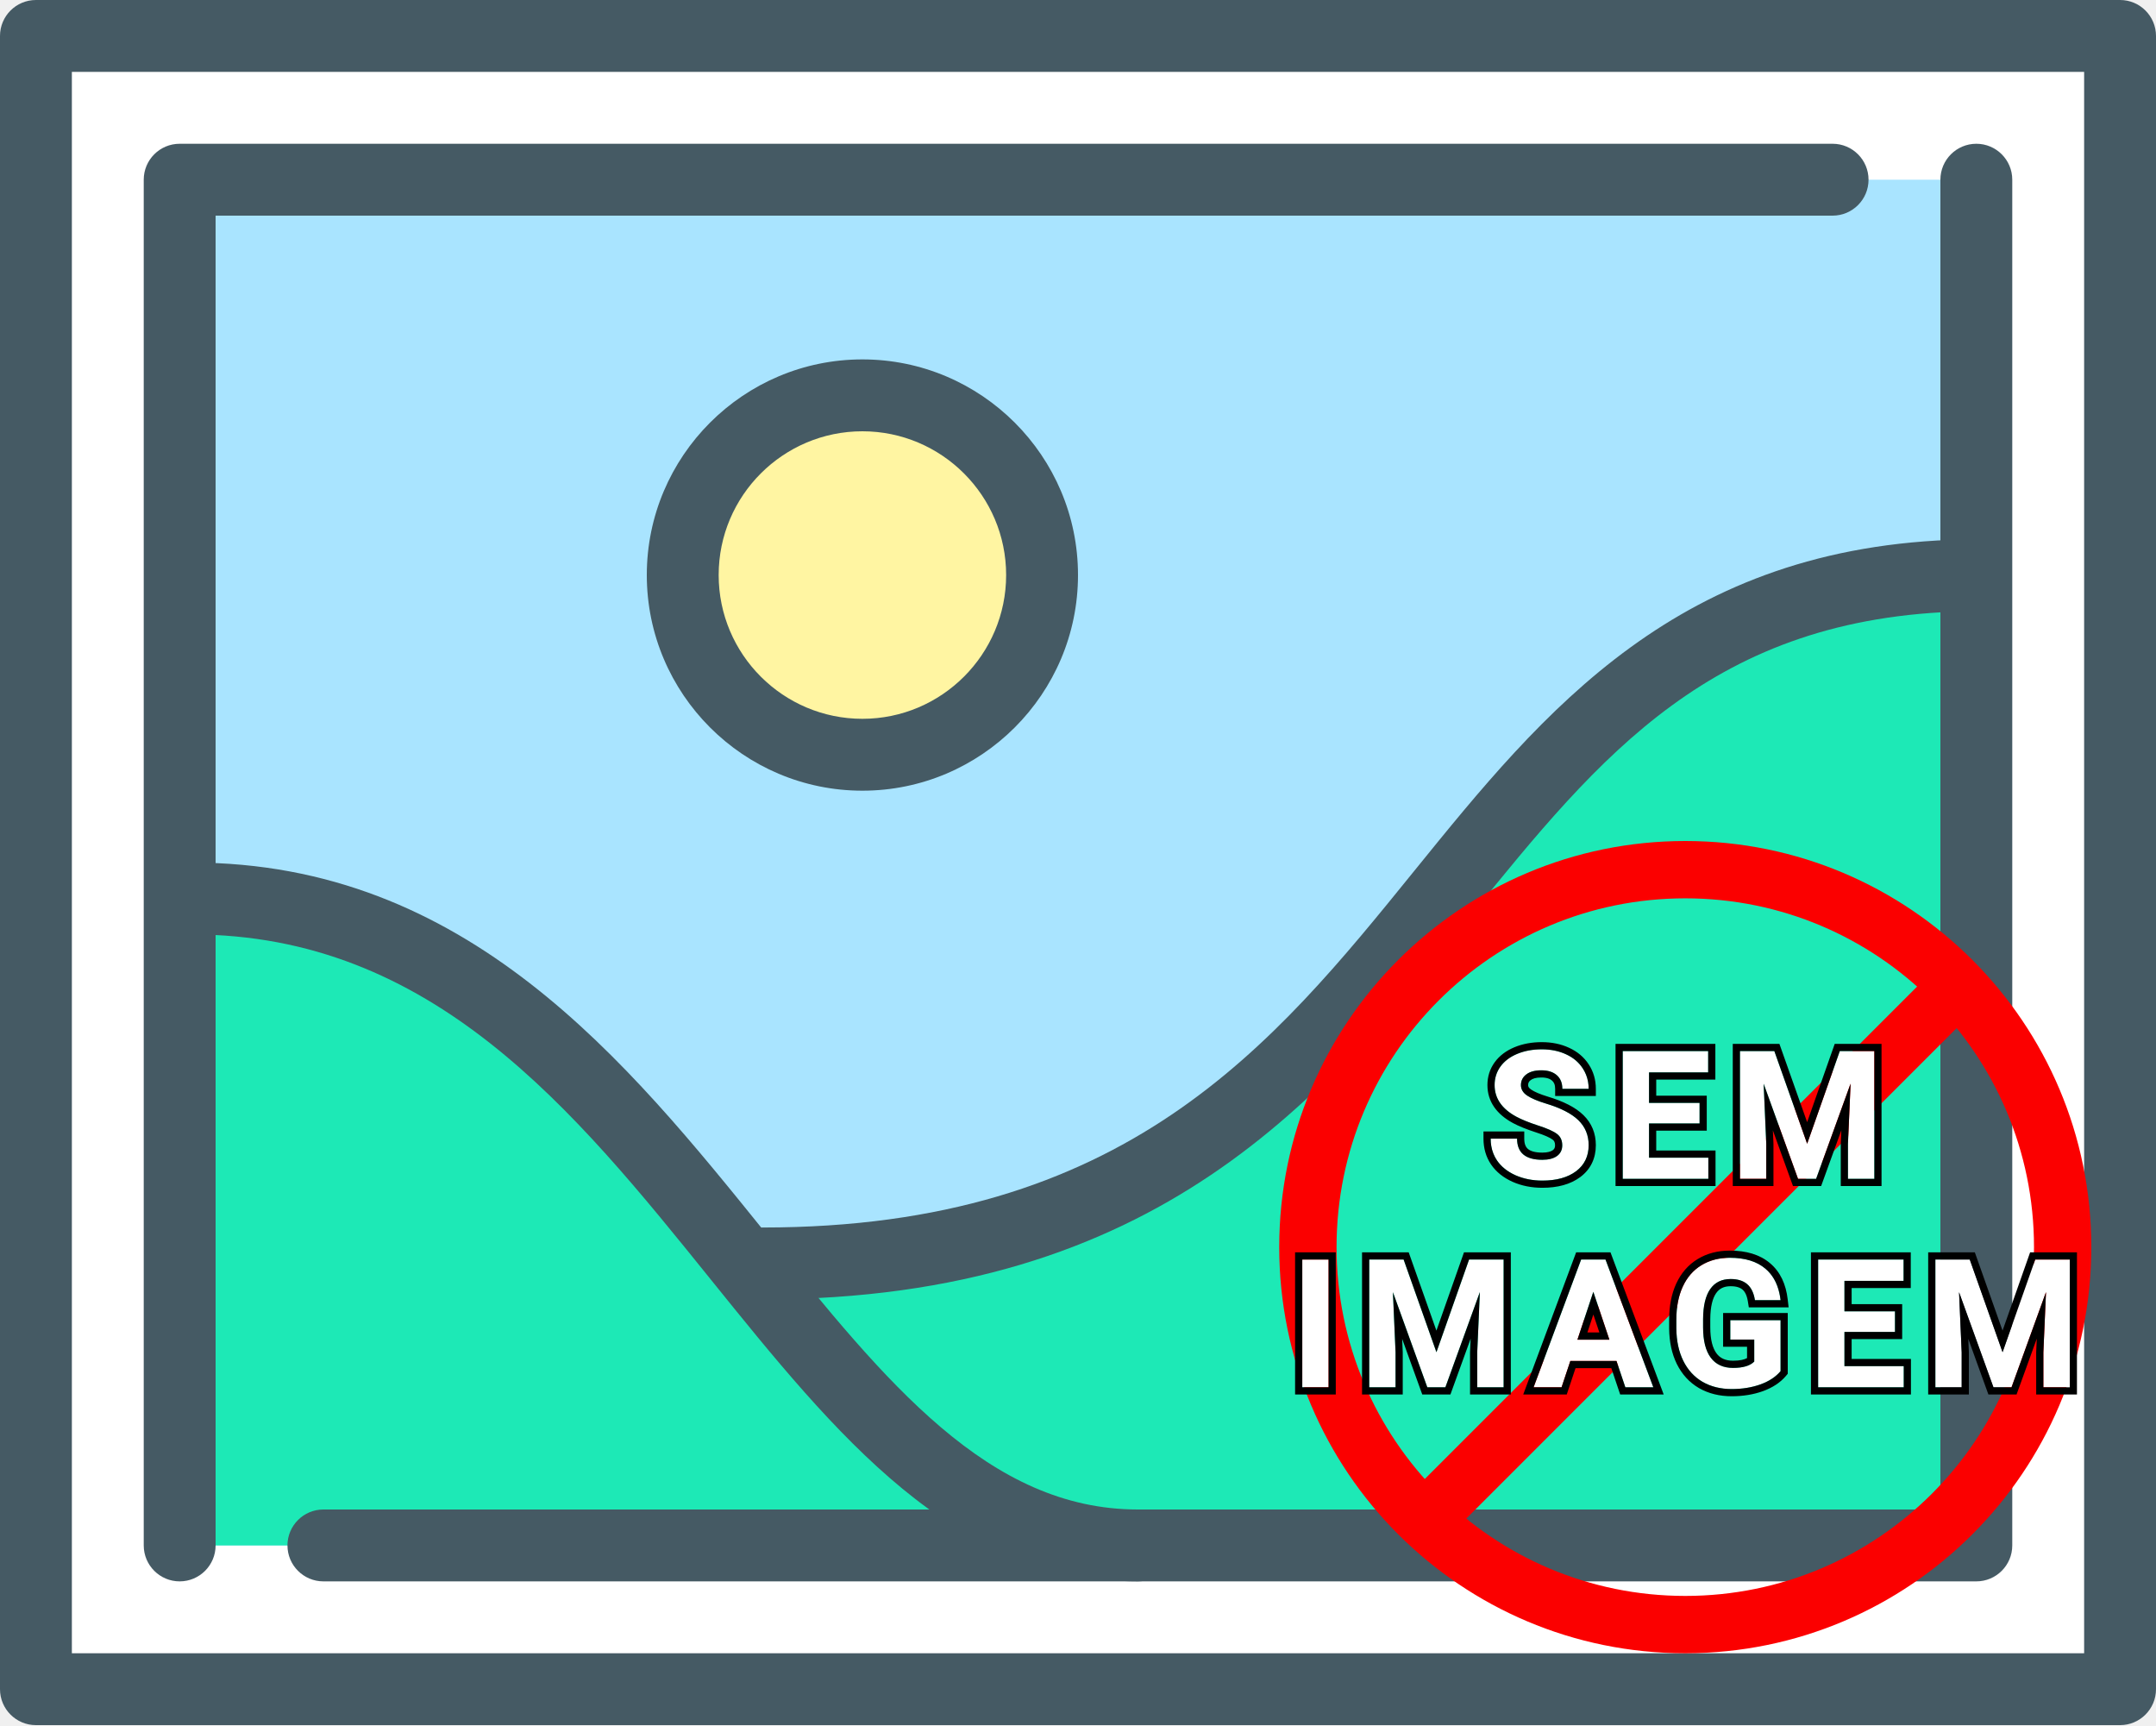
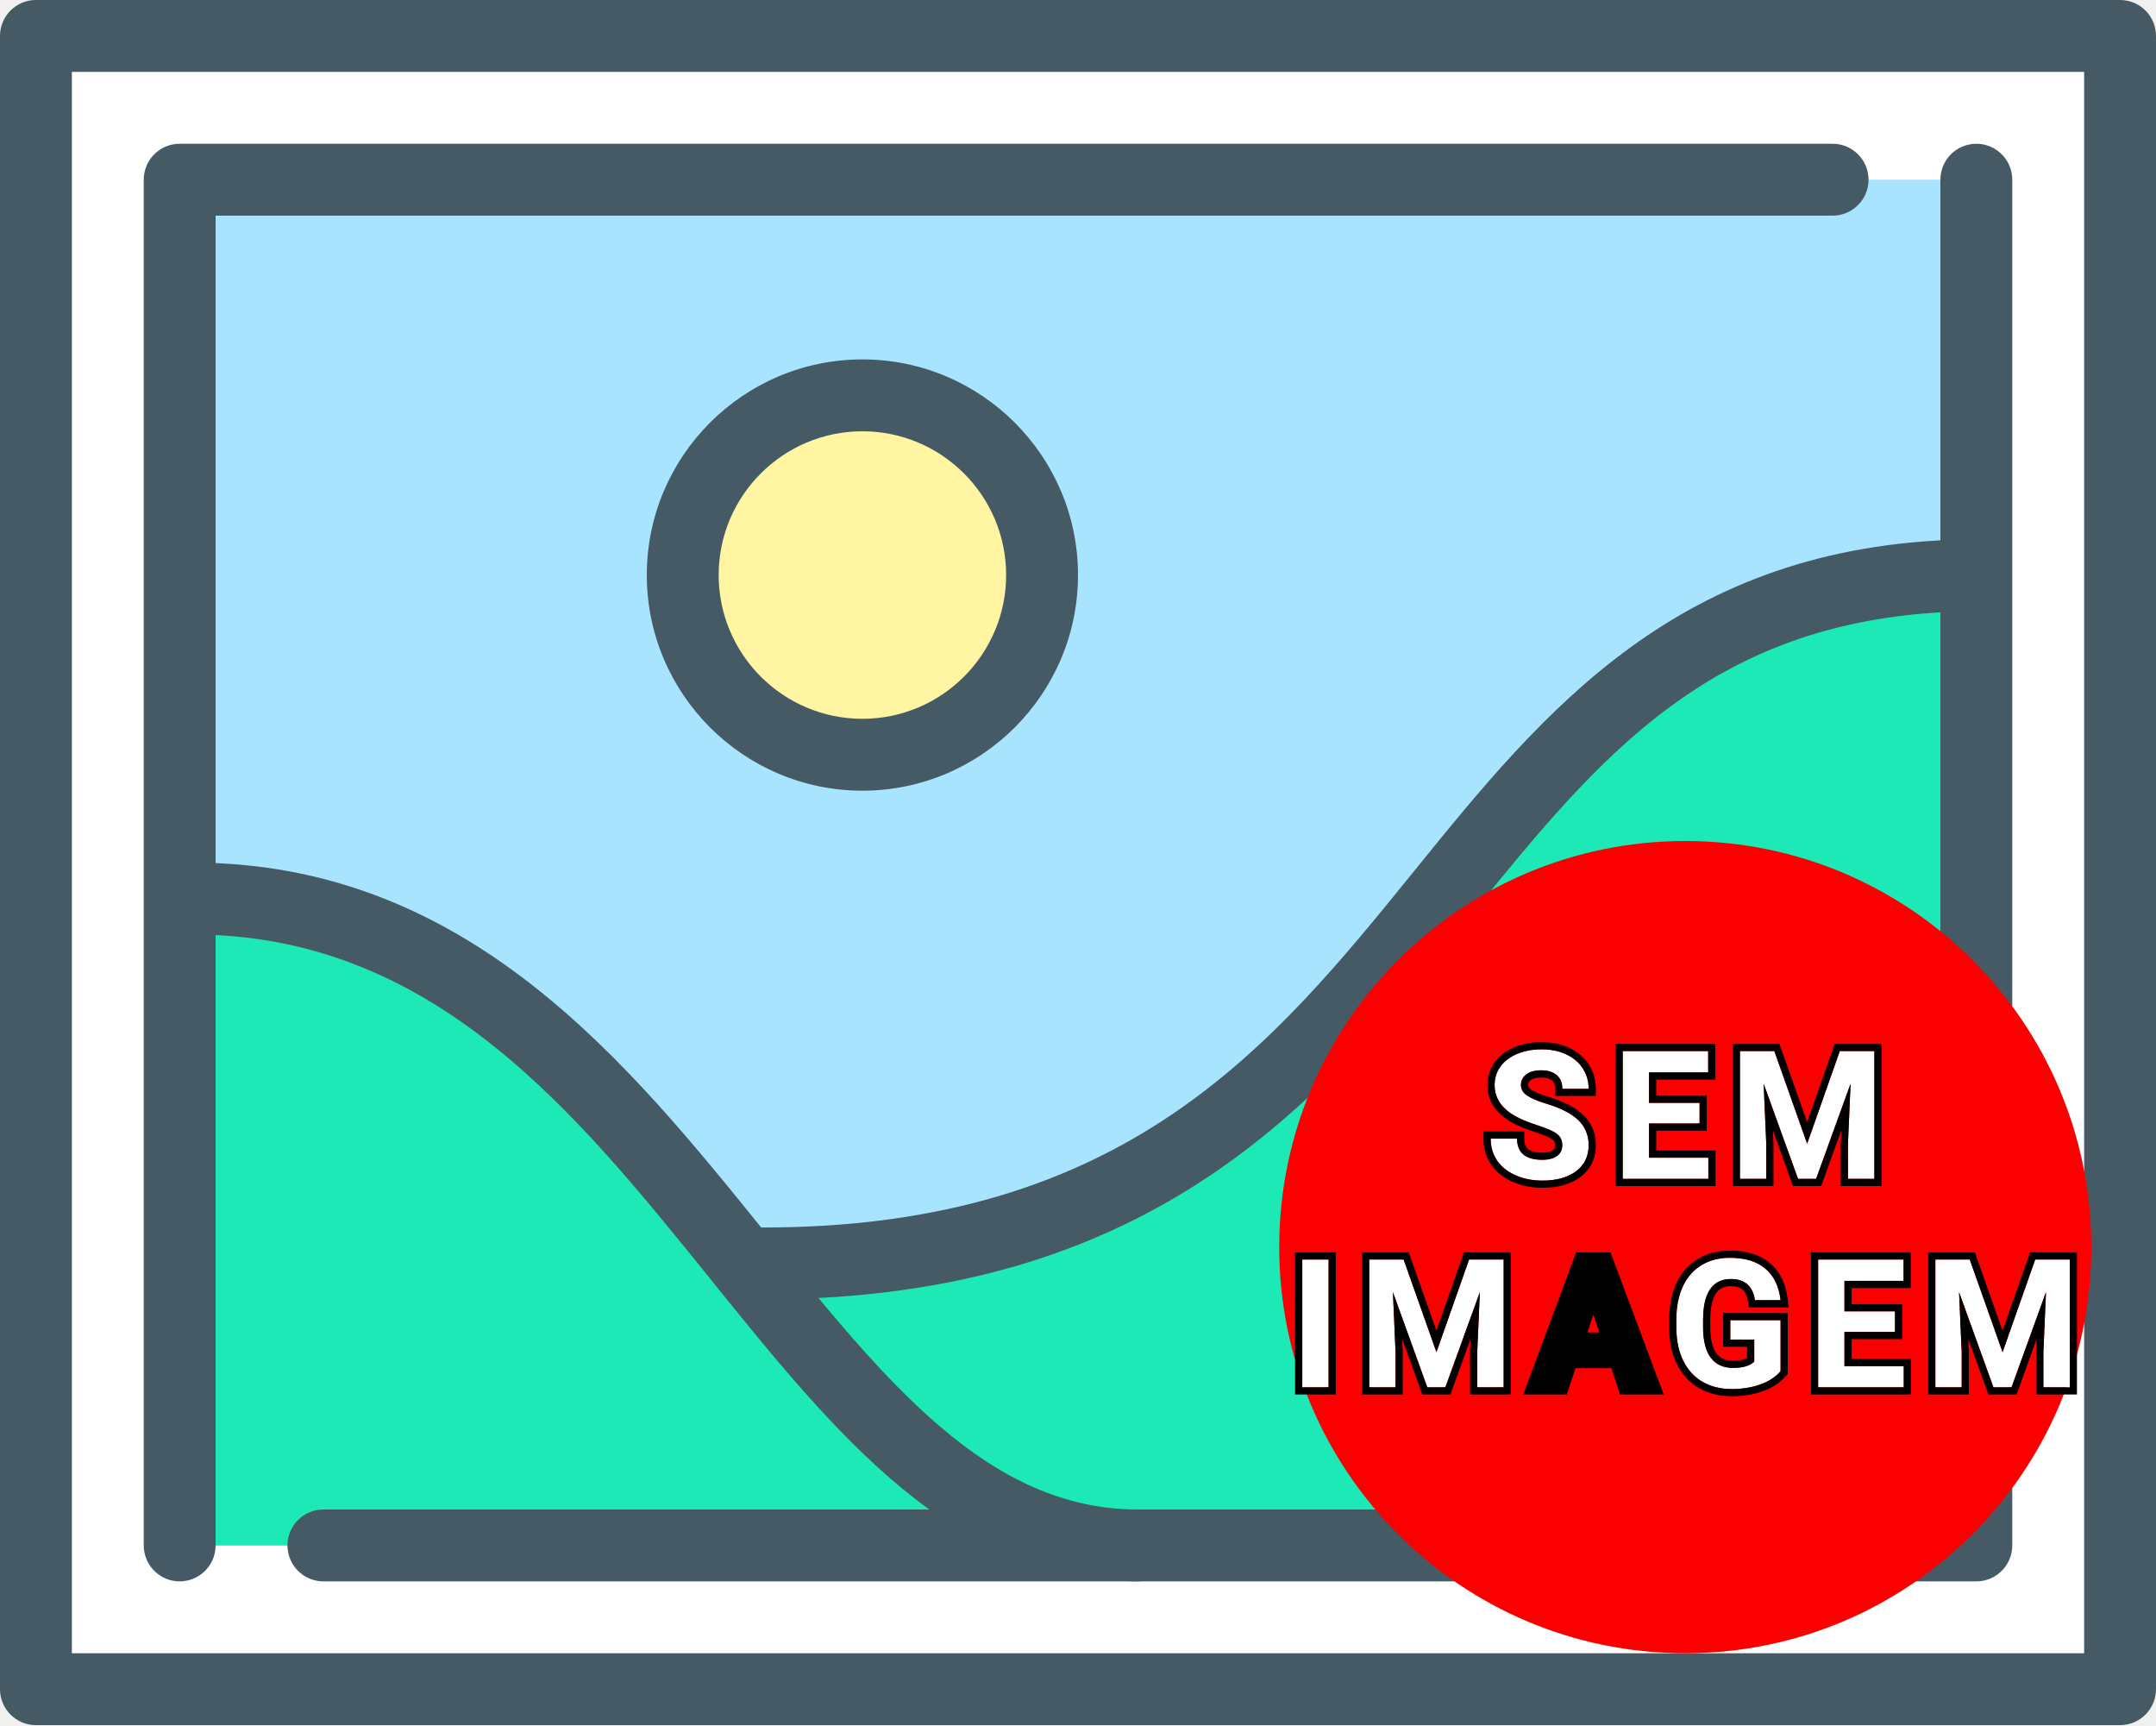
<svg xmlns="http://www.w3.org/2000/svg" width="300" height="240" viewBox="0 0 300 240" fill="none">
  <path d="M295 5H5V235H295V5Z" fill="white" />
  <path d="M295 240H5C2.24 240 0 237.76 0 235V5C0 2.24 2.24 0 5 0H295C297.76 0 300 2.24 300 5V235C300 237.76 297.76 240 295 240ZM10 230H290V10H10V230Z" fill="#455A64" />
  <path d="M275 25H25V215H275V25Z" fill="#A9E4FF" />
  <path d="M275 80.25L274.77 80.26C196.56 80.26 204.37 175.72 102.57 175.72C81.79 150.28 65.53 125 26.66 125L25 215H275C275 215 276.12 80.19 275 80.25Z" fill="#1DE9B6" />
  <path d="M275 220H45C42.24 220 40 217.76 40 215C40 212.24 42.24 210 45 210H270V25C270 22.24 272.24 20 275 20C277.76 20 280 22.24 280 25V215C280 217.76 277.76 220 275 220Z" fill="#455A64" />
  <path d="M25 220C22.24 220 20 217.76 20 215V25C20 22.24 22.24 20 25 20H255C257.76 20 260 22.24 260 25C260 27.76 257.76 30 255 30H30V215C30 217.76 27.76 220 25 220Z" fill="#455A64" />
  <path d="M158.34 220C132.77 220 116.34 199.62 98.94 178.05C79.89 154.42 60.19 130 26.66 130C23.9 130 21.66 127.76 21.66 125C21.66 122.24 23.9 120 26.66 120C64.98 120 87.16 147.51 106.73 171.78C123.27 192.29 137.55 210 158.34 210C161.1 210 163.34 212.24 163.34 215C163.34 217.76 161.1 220 158.34 220Z" fill="#455A64" />
  <path d="M106.12 180.77C103.36 180.77 101.12 178.53 101.12 175.77C101.12 173.01 103.36 170.77 106.12 170.77C156.59 170.77 177.05 145.53 196.82 121.12C214.83 98.89 233.46 75.91 273.24 75.05C276.03 74.95 278.29 77.19 278.35 79.94C278.41 82.7 276.22 84.99 273.46 85.05C238.32 85.8 222.69 105.09 204.6 127.42C184.34 152.42 161.37 180.77 106.12 180.77Z" fill="#455A64" />
  <path d="M120 105C133.807 105 145 93.807 145 80C145 66.193 133.807 55 120 55C106.193 55 95 66.193 95 80C95 93.807 106.193 105 120 105Z" fill="#FFF5A2" />
  <path d="M120 110C103.46 110 90 96.54 90 80C90 63.46 103.46 50 120 50C136.54 50 150 63.46 150 80C150 96.54 136.54 110 120 110ZM120 60C108.97 60 100 68.97 100 80C100 91.03 108.97 100 120 100C131.03 100 140 91.03 140 80C140 68.97 131.03 60 120 60Z" fill="#455A64" />
-   <path fill-rule="evenodd" clip-rule="evenodd" d="M185.976 173.5C185.976 200.299 207.701 222.024 234.5 222.024C261.299 222.024 283.024 200.299 283.024 173.5C283.024 146.701 261.299 124.976 234.5 124.976C207.701 124.976 185.976 146.701 185.976 173.5ZM178 173.5C178 204.704 203.296 230 234.5 230C265.704 230 291 204.704 291 173.5C291 142.296 265.704 117 234.5 117C203.296 117 178 142.296 178 173.5Z" fill="#FB0000" />
-   <path fill-rule="evenodd" clip-rule="evenodd" d="M196.45 207.561L268.4 135.612L274.04 141.252L202.091 213.202L196.45 207.561Z" fill="#FB0000" />
+   <path fillRule="evenodd" clipRule="evenodd" d="M185.976 173.5C185.976 200.299 207.701 222.024 234.5 222.024C261.299 222.024 283.024 200.299 283.024 173.5C283.024 146.701 261.299 124.976 234.5 124.976C207.701 124.976 185.976 146.701 185.976 173.5ZM178 173.5C178 204.704 203.296 230 234.5 230C265.704 230 291 204.704 291 173.5C291 142.296 265.704 117 234.5 117C203.296 117 178 142.296 178 173.5Z" fill="#FB0000" />
+   <path fillRule="evenodd" clipRule="evenodd" d="M196.45 207.561L268.4 135.612L274.04 141.252L202.091 213.202L196.45 207.561Z" fill="#FB0000" />
  <path d="M217.382 159.337C217.382 158.645 217.138 158.116 216.649 157.75C216.161 157.376 215.282 156.985 214.013 156.578C212.743 156.163 211.738 155.756 210.998 155.357C208.979 154.267 207.97 152.798 207.97 150.951C207.97 149.99 208.239 149.136 208.776 148.387C209.321 147.63 210.098 147.04 211.107 146.617C212.125 146.194 213.264 145.982 214.525 145.982C215.795 145.982 216.926 146.214 217.919 146.678C218.912 147.134 219.681 147.781 220.226 148.619C220.779 149.457 221.056 150.41 221.056 151.476H217.394C217.394 150.662 217.138 150.031 216.625 149.583C216.112 149.128 215.392 148.9 214.464 148.9C213.569 148.9 212.873 149.091 212.377 149.474C211.881 149.848 211.632 150.344 211.632 150.963C211.632 151.541 211.921 152.025 212.499 152.416C213.085 152.806 213.944 153.172 215.075 153.514C217.158 154.141 218.676 154.918 219.628 155.846C220.58 156.773 221.056 157.929 221.056 159.312C221.056 160.851 220.474 162.059 219.311 162.938C218.147 163.809 216.58 164.244 214.611 164.244C213.244 164.244 211.999 163.996 210.875 163.5C209.752 162.995 208.894 162.307 208.3 161.437C207.714 160.566 207.421 159.557 207.421 158.409H211.095C211.095 160.37 212.267 161.351 214.611 161.351C215.482 161.351 216.161 161.176 216.649 160.826C217.138 160.468 217.382 159.972 217.382 159.337Z" fill="white" />
  <path d="M236.49 156.297H229.458V161.058H237.71V164H225.796V146.227H237.686V149.193H229.458V153.429H236.49V156.297Z" fill="white" />
  <path d="M246.894 146.227L251.459 159.117L256 146.227H260.81V164H257.136V159.142L257.502 150.755L252.705 164H250.19L245.405 150.768L245.771 159.142V164H242.109V146.227H246.894Z" fill="white" />
  <path d="M184.869 193H181.207V175.227H184.869V193Z" fill="white" />
  <path d="M195.31 175.227L199.875 188.117L204.416 175.227H209.226V193H205.551V188.142L205.917 179.755L201.12 193H198.605L193.82 179.768L194.187 188.142V193H190.524V175.227H195.31Z" fill="white" />
  <path d="M224.928 189.338H218.507L217.286 193H213.392L220.008 175.227H223.402L230.055 193H226.161L224.928 189.338ZM219.496 186.372H223.939L221.705 179.719L219.496 186.372Z" fill="white" />
  <path d="M247.759 190.754C247.1 191.543 246.168 192.158 244.963 192.597C243.759 193.028 242.424 193.244 240.959 193.244C239.421 193.244 238.07 192.91 236.907 192.243C235.751 191.568 234.856 190.591 234.221 189.313C233.595 188.036 233.273 186.534 233.257 184.809V183.601C233.257 181.826 233.554 180.292 234.148 178.999C234.75 177.696 235.613 176.704 236.736 176.02C237.867 175.328 239.189 174.982 240.703 174.982C242.811 174.982 244.459 175.487 245.647 176.496C246.835 177.497 247.539 178.958 247.759 180.878H244.194C244.032 179.861 243.669 179.117 243.108 178.645C242.555 178.173 241.79 177.937 240.813 177.937C239.568 177.937 238.62 178.404 237.969 179.34C237.318 180.276 236.988 181.668 236.98 183.515V184.65C236.98 186.514 237.334 187.922 238.042 188.874C238.75 189.826 239.788 190.302 241.155 190.302C242.53 190.302 243.511 190.009 244.097 189.423V186.359H240.764V183.662H247.759V190.754Z" fill="white" />
  <path d="M263.681 185.297H256.649V190.058H264.901V193H252.987V175.227H264.877V178.193H256.649V182.429H263.681V185.297Z" fill="white" />
  <path d="M274.085 175.227L278.65 188.117L283.191 175.227H288.001V193H284.327V188.142L284.693 179.755L279.896 193H277.381L272.596 179.768L272.962 188.142V193H269.3V175.227H274.085Z" fill="white" />
-   <path fill-rule="evenodd" clip-rule="evenodd" d="M216.041 158.544C215.7 158.282 214.965 157.933 213.707 157.53L213.702 157.529C212.405 157.105 211.337 156.676 210.523 156.238L210.522 156.237C208.273 155.022 206.97 153.26 206.97 150.951C206.97 149.791 207.299 148.73 207.963 147.804L207.965 147.803C208.635 146.872 209.571 146.177 210.721 145.695L210.723 145.694C211.879 145.213 213.151 144.982 214.525 144.982C215.917 144.982 217.195 145.237 218.339 145.771C219.485 146.297 220.405 147.062 221.062 148.071C221.729 149.082 222.056 150.227 222.056 151.476V152.476H216.394V151.476C216.394 150.889 216.22 150.557 215.967 150.337L215.961 150.331C215.687 150.088 215.234 149.9 214.464 149.9C213.698 149.9 213.248 150.065 212.987 150.266L212.979 150.272C212.732 150.459 212.632 150.66 212.632 150.963C212.632 151.137 212.691 151.337 213.057 151.585C213.524 151.896 214.274 152.228 215.364 152.557C217.514 153.204 219.208 154.04 220.326 155.129C221.48 156.254 222.056 157.672 222.056 159.312C222.056 161.144 221.343 162.656 219.913 163.736L219.91 163.739C218.521 164.778 216.721 165.244 214.611 165.244C213.12 165.244 211.735 164.973 210.471 164.414L210.466 164.412C209.203 163.844 208.188 163.047 207.474 162L207.47 161.995C206.763 160.944 206.421 159.736 206.421 158.409V157.409H212.095V158.409C212.095 159.184 212.318 159.6 212.616 159.849C212.948 160.126 213.554 160.351 214.611 160.351C215.358 160.351 215.804 160.2 216.063 160.016C216.277 159.858 216.382 159.669 216.382 159.337C216.382 158.912 216.25 158.7 216.049 158.55L216.041 158.544ZM216.649 160.826C216.161 161.176 215.482 161.351 214.611 161.351C212.267 161.351 211.095 160.37 211.095 158.409H207.421C207.421 158.755 207.448 159.088 207.501 159.409C207.624 160.152 207.89 160.828 208.3 161.437C208.894 162.307 209.752 162.995 210.875 163.5C211.999 163.996 213.244 164.244 214.611 164.244C216.58 164.244 218.147 163.809 219.311 162.938C220.474 162.059 221.056 160.851 221.056 159.312C221.056 157.929 220.58 156.773 219.628 155.846C218.676 154.918 217.158 154.141 215.075 153.514C213.944 153.172 213.085 152.806 212.499 152.416C211.921 152.025 211.632 151.541 211.632 150.963C211.632 150.344 211.881 149.848 212.377 149.474C212.873 149.091 213.569 148.9 214.464 148.9C215.392 148.9 216.112 149.128 216.625 149.583C217.138 150.031 217.394 150.662 217.394 151.476H221.056C221.056 151.13 221.027 150.797 220.969 150.476C220.848 149.805 220.6 149.186 220.226 148.619C219.681 147.781 218.912 147.134 217.919 146.678C216.926 146.214 215.795 145.982 214.525 145.982C213.264 145.982 212.125 146.194 211.107 146.617C210.098 147.04 209.321 147.63 208.776 148.387C208.239 149.136 207.97 149.99 207.97 150.951C207.97 152.798 208.979 154.267 210.998 155.357C211.738 155.756 212.743 156.163 214.013 156.578C215.282 156.985 216.161 157.376 216.649 157.75C217.138 158.116 217.382 158.645 217.382 159.337C217.382 159.972 217.138 160.468 216.649 160.826ZM237.49 157.297H230.458V160.058H238.71V165H224.796V145.227H238.686V150.193H230.458V152.429H237.49V157.297ZM229.458 153.429V149.193H237.686V146.227H225.796V164H237.71V161.058H229.458V156.297H236.49V153.429H229.458ZM247.601 145.227L251.457 156.115L255.293 145.227H261.81V165H256.136V159.12L256.218 157.237L253.406 165H249.488L246.69 157.261L246.771 159.12V165H241.109V145.227H247.601ZM245.405 150.768L250.19 164H252.705L257.502 150.755L257.136 159.142V164H260.81V146.227H256L251.459 159.117L246.894 146.227H242.109V164H245.771V159.142L245.405 150.768ZM185.869 194H180.207V174.227H185.869V194ZM196.016 174.227L199.872 185.115L203.708 174.227H210.226V194H204.551V188.12L204.634 186.237L201.821 194H197.904L195.105 186.261L195.187 188.12V194H189.524V174.227H196.016ZM193.82 179.768L198.605 193H201.12L205.917 179.755L205.551 188.142V193H209.226V175.227H204.416L199.875 188.117L195.31 175.227H190.524V193H194.187V188.142L193.82 179.768ZM226.161 193L224.928 189.338H218.507L217.286 193H213.392L220.008 175.227H223.402L230.055 193H226.161ZM219.228 190.338L218.007 194H211.953L219.314 174.227H224.095L231.497 194H225.442L224.209 190.338H219.228ZM223.939 186.372L221.705 179.719L219.496 186.372H223.939ZM220.881 185.372H222.548L221.71 182.876L220.881 185.372ZM248.759 191.117L248.526 191.395C247.73 192.349 246.636 193.052 245.306 193.537L245.301 193.539C243.973 194.014 242.523 194.244 240.959 194.244C239.273 194.244 237.745 193.877 236.409 193.111L236.402 193.107C235.067 192.326 234.041 191.199 233.326 189.758L233.323 189.754C232.618 188.316 232.274 186.662 232.257 184.819L232.257 184.809L232.257 183.601C232.257 181.717 232.572 180.034 233.239 178.581L233.24 178.579C233.918 177.114 234.907 175.962 236.215 175.166C237.524 174.366 239.032 173.982 240.703 173.982C242.964 173.982 244.869 174.524 246.293 175.733C247.72 176.936 248.511 178.656 248.752 180.765L248.88 181.878H243.342L243.207 181.036C243.067 180.161 242.78 179.675 242.464 179.41L242.459 179.405C242.141 179.134 241.634 178.937 240.813 178.937C239.86 178.937 239.234 179.272 238.79 179.911C238.306 180.606 237.988 181.759 237.98 183.517V184.65C237.98 186.413 238.319 187.571 238.844 188.277C239.333 188.935 240.049 189.302 241.155 189.302C242.117 189.302 242.725 189.143 243.097 188.934V187.359H239.764V182.662H248.759V191.117ZM244.097 186.359V189.423C243.511 190.009 242.53 190.302 241.155 190.302C239.788 190.302 238.75 189.826 238.042 188.874C237.334 187.922 236.98 186.514 236.98 184.65V183.515C236.988 181.668 237.318 180.276 237.969 179.34C238.62 178.404 239.568 177.937 240.813 177.937C241.79 177.937 242.555 178.173 243.108 178.645C243.669 179.117 244.032 179.861 244.194 180.878H247.759C247.719 180.53 247.663 180.197 247.591 179.878C247.268 178.443 246.62 177.315 245.647 176.496C244.459 175.487 242.811 174.982 240.703 174.982C239.189 174.982 237.867 175.328 236.736 176.02C235.613 176.704 234.75 177.696 234.148 178.999C233.554 180.292 233.257 181.826 233.257 183.601V184.809C233.273 186.534 233.595 188.036 234.221 189.313C234.856 190.591 235.751 191.568 236.907 192.243C238.07 192.91 239.421 193.244 240.959 193.244C242.424 193.244 243.759 193.028 244.963 192.597C246.168 192.158 247.1 191.543 247.759 190.754V183.662H240.764V186.359H244.097ZM264.681 186.297H257.649V189.058H265.901V194H251.987V174.227H265.877V179.193H257.649V181.429H264.681V186.297ZM256.649 182.429V178.193H264.877V175.227H252.987V193H264.901V190.058H256.649V185.297H263.681V182.429H256.649ZM274.792 174.227L278.648 185.115L282.483 174.227H289.001V194H283.327V188.12L283.409 186.237L280.597 194H276.679L273.881 186.261L273.962 188.12V194H268.3V174.227H274.792ZM272.596 179.768L277.381 193H279.896L284.693 179.755L284.327 188.142V193H288.001V175.227H283.191L278.65 188.117L274.085 175.227H269.3V193H272.962V188.142L272.596 179.768ZM184.869 193V175.227H181.207V193H184.869Z" fill="black" />
+   <path fillRule="evenodd" clipRule="evenodd" d="M216.041 158.544C215.7 158.282 214.965 157.933 213.707 157.53L213.702 157.529C212.405 157.105 211.337 156.676 210.523 156.238L210.522 156.237C208.273 155.022 206.97 153.26 206.97 150.951C206.97 149.791 207.299 148.73 207.963 147.804L207.965 147.803C208.635 146.872 209.571 146.177 210.721 145.695L210.723 145.694C211.879 145.213 213.151 144.982 214.525 144.982C215.917 144.982 217.195 145.237 218.339 145.771C219.485 146.297 220.405 147.062 221.062 148.071C221.729 149.082 222.056 150.227 222.056 151.476V152.476H216.394V151.476C216.394 150.889 216.22 150.557 215.967 150.337L215.961 150.331C215.687 150.088 215.234 149.9 214.464 149.9C213.698 149.9 213.248 150.065 212.987 150.266L212.979 150.272C212.732 150.459 212.632 150.66 212.632 150.963C212.632 151.137 212.691 151.337 213.057 151.585C213.524 151.896 214.274 152.228 215.364 152.557C217.514 153.204 219.208 154.04 220.326 155.129C221.48 156.254 222.056 157.672 222.056 159.312C222.056 161.144 221.343 162.656 219.913 163.736L219.91 163.739C218.521 164.778 216.721 165.244 214.611 165.244C213.12 165.244 211.735 164.973 210.471 164.414L210.466 164.412C209.203 163.844 208.188 163.047 207.474 162L207.47 161.995C206.763 160.944 206.421 159.736 206.421 158.409V157.409H212.095V158.409C212.095 159.184 212.318 159.6 212.616 159.849C212.948 160.126 213.554 160.351 214.611 160.351C215.358 160.351 215.804 160.2 216.063 160.016C216.277 159.858 216.382 159.669 216.382 159.337C216.382 158.912 216.25 158.7 216.049 158.55L216.041 158.544ZM216.649 160.826C216.161 161.176 215.482 161.351 214.611 161.351C212.267 161.351 211.095 160.37 211.095 158.409H207.421C207.421 158.755 207.448 159.088 207.501 159.409C207.624 160.152 207.89 160.828 208.3 161.437C208.894 162.307 209.752 162.995 210.875 163.5C211.999 163.996 213.244 164.244 214.611 164.244C216.58 164.244 218.147 163.809 219.311 162.938C220.474 162.059 221.056 160.851 221.056 159.312C221.056 157.929 220.58 156.773 219.628 155.846C218.676 154.918 217.158 154.141 215.075 153.514C213.944 153.172 213.085 152.806 212.499 152.416C211.921 152.025 211.632 151.541 211.632 150.963C211.632 150.344 211.881 149.848 212.377 149.474C212.873 149.091 213.569 148.9 214.464 148.9C215.392 148.9 216.112 149.128 216.625 149.583C217.138 150.031 217.394 150.662 217.394 151.476H221.056C221.056 151.13 221.027 150.797 220.969 150.476C220.848 149.805 220.6 149.186 220.226 148.619C219.681 147.781 218.912 147.134 217.919 146.678C216.926 146.214 215.795 145.982 214.525 145.982C213.264 145.982 212.125 146.194 211.107 146.617C210.098 147.04 209.321 147.63 208.776 148.387C208.239 149.136 207.97 149.99 207.97 150.951C207.97 152.798 208.979 154.267 210.998 155.357C211.738 155.756 212.743 156.163 214.013 156.578C215.282 156.985 216.161 157.376 216.649 157.75C217.138 158.116 217.382 158.645 217.382 159.337C217.382 159.972 217.138 160.468 216.649 160.826ZM237.49 157.297H230.458V160.058H238.71V165H224.796V145.227H238.686V150.193H230.458V152.429H237.49V157.297ZM229.458 153.429V149.193H237.686V146.227H225.796V164H237.71V161.058H229.458V156.297H236.49V153.429H229.458ZM247.601 145.227L251.457 156.115L255.293 145.227H261.81V165H256.136V159.12L256.218 157.237L253.406 165H249.488L246.69 157.261L246.771 159.12V165H241.109V145.227H247.601ZM245.405 150.768L250.19 164H252.705L257.502 150.755L257.136 159.142V164H260.81V146.227H256L251.459 159.117L246.894 146.227H242.109V164H245.771V159.142L245.405 150.768ZM185.869 194H180.207V174.227H185.869V194ZM196.016 174.227L199.872 185.115L203.708 174.227H210.226V194H204.551V188.12L204.634 186.237L201.821 194H197.904L195.105 186.261L195.187 188.12V194H189.524V174.227H196.016ZM193.82 179.768L198.605 193H201.12L205.917 179.755L205.551 188.142V193H209.226V175.227H204.416L199.875 188.117L195.31 175.227H190.524V193H194.187V188.142L193.82 179.768ZM226.161 193L224.928 189.338H218.507L217.286 193H213.392L220.008 175.227H223.402L230.055 193H226.161ZM219.228 190.338L218.007 194H211.953L219.314 174.227H224.095L231.497 194H225.442L224.209 190.338H219.228ZM223.939 186.372L221.705 179.719L219.496 186.372H223.939ZM220.881 185.372H222.548L221.71 182.876L220.881 185.372ZM248.759 191.117L248.526 191.395C247.73 192.349 246.636 193.052 245.306 193.537L245.301 193.539C243.973 194.014 242.523 194.244 240.959 194.244C239.273 194.244 237.745 193.877 236.409 193.111L236.402 193.107C235.067 192.326 234.041 191.199 233.326 189.758L233.323 189.754C232.618 188.316 232.274 186.662 232.257 184.819L232.257 184.809L232.257 183.601C232.257 181.717 232.572 180.034 233.239 178.581L233.24 178.579C233.918 177.114 234.907 175.962 236.215 175.166C237.524 174.366 239.032 173.982 240.703 173.982C242.964 173.982 244.869 174.524 246.293 175.733C247.72 176.936 248.511 178.656 248.752 180.765L248.88 181.878H243.342L243.207 181.036C243.067 180.161 242.78 179.675 242.464 179.41L242.459 179.405C242.141 179.134 241.634 178.937 240.813 178.937C239.86 178.937 239.234 179.272 238.79 179.911C238.306 180.606 237.988 181.759 237.98 183.517V184.65C237.98 186.413 238.319 187.571 238.844 188.277C239.333 188.935 240.049 189.302 241.155 189.302C242.117 189.302 242.725 189.143 243.097 188.934V187.359H239.764V182.662H248.759V191.117ZM244.097 186.359V189.423C243.511 190.009 242.53 190.302 241.155 190.302C239.788 190.302 238.75 189.826 238.042 188.874C237.334 187.922 236.98 186.514 236.98 184.65V183.515C236.988 181.668 237.318 180.276 237.969 179.34C238.62 178.404 239.568 177.937 240.813 177.937C241.79 177.937 242.555 178.173 243.108 178.645C243.669 179.117 244.032 179.861 244.194 180.878H247.759C247.719 180.53 247.663 180.197 247.591 179.878C247.268 178.443 246.62 177.315 245.647 176.496C244.459 175.487 242.811 174.982 240.703 174.982C239.189 174.982 237.867 175.328 236.736 176.02C235.613 176.704 234.75 177.696 234.148 178.999C233.554 180.292 233.257 181.826 233.257 183.601V184.809C233.273 186.534 233.595 188.036 234.221 189.313C234.856 190.591 235.751 191.568 236.907 192.243C238.07 192.91 239.421 193.244 240.959 193.244C242.424 193.244 243.759 193.028 244.963 192.597C246.168 192.158 247.1 191.543 247.759 190.754V183.662H240.764V186.359H244.097ZM264.681 186.297H257.649V189.058H265.901V194H251.987V174.227H265.877V179.193H257.649V181.429H264.681V186.297ZM256.649 182.429V178.193H264.877V175.227H252.987V193H264.901V190.058H256.649V185.297H263.681V182.429H256.649ZM274.792 174.227L278.648 185.115L282.483 174.227H289.001V194H283.327V188.12L283.409 186.237L280.597 194H276.679L273.881 186.261L273.962 188.12V194H268.3V174.227H274.792ZM272.596 179.768L277.381 193H279.896L284.693 179.755L284.327 188.142V193H288.001V175.227H283.191L278.65 188.117L274.085 175.227H269.3V193H272.962V188.142L272.596 179.768ZM184.869 193V175.227H181.207V193H184.869Z" fill="black" />
</svg>
